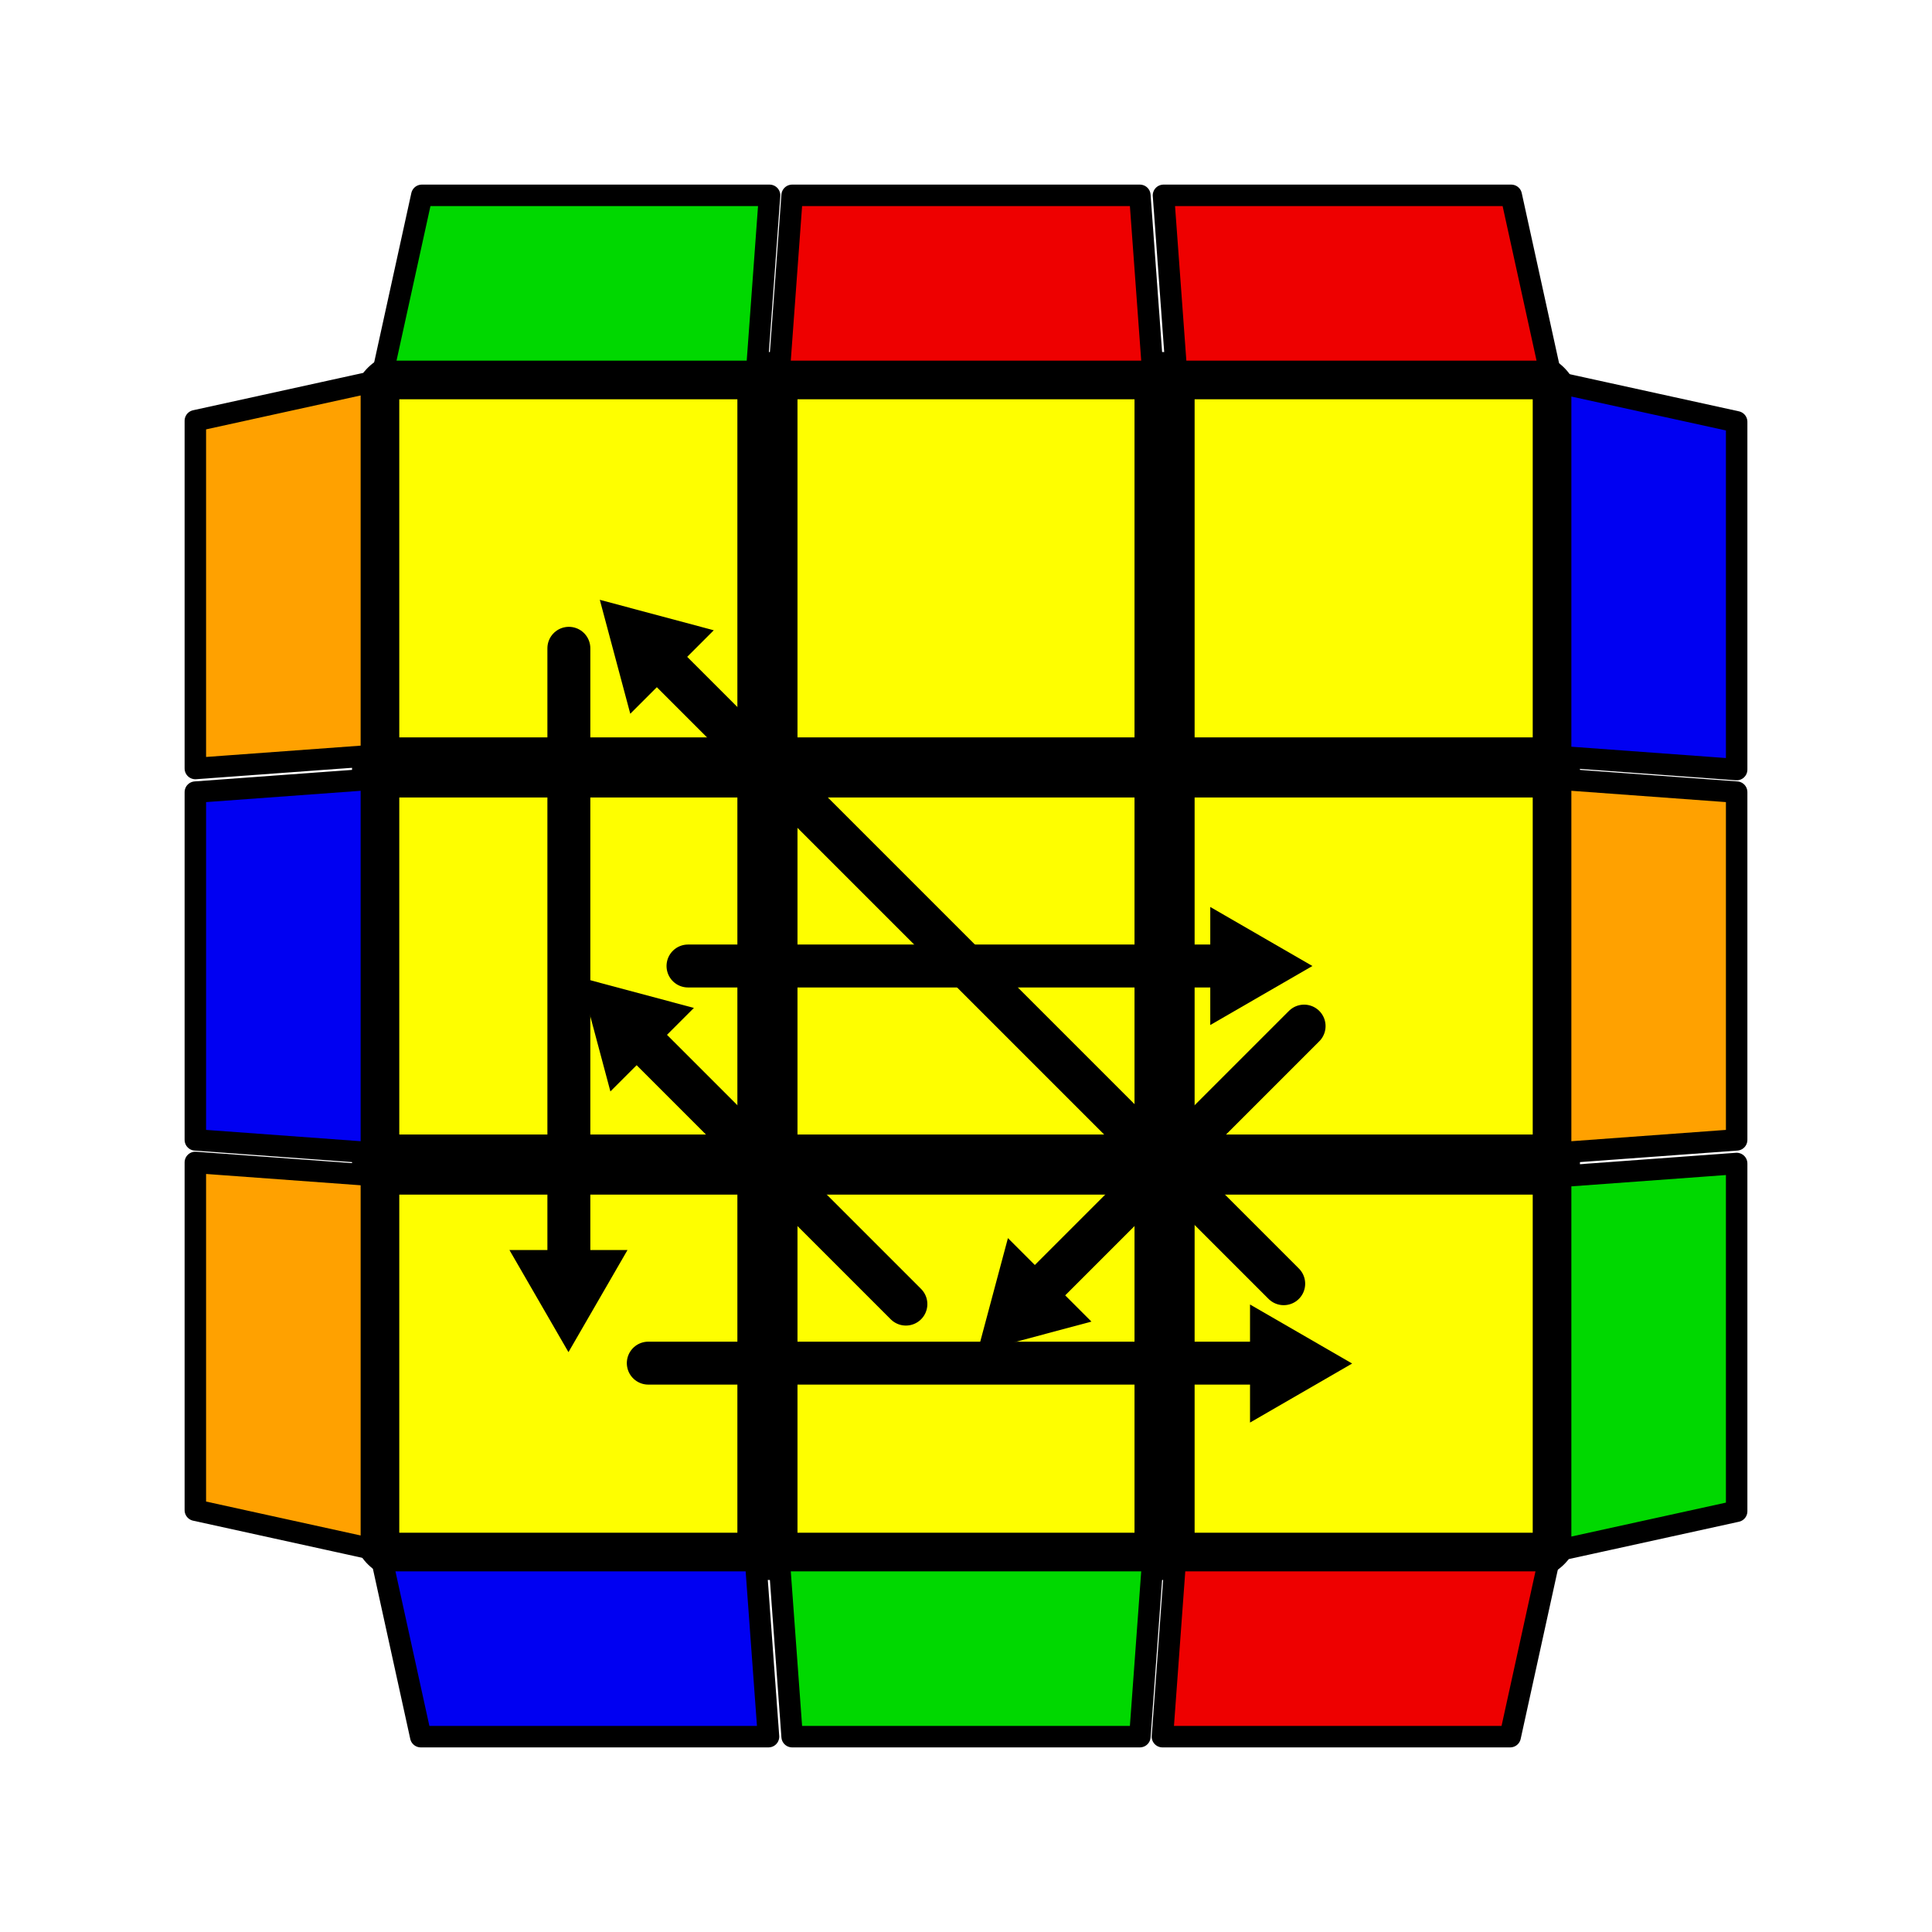
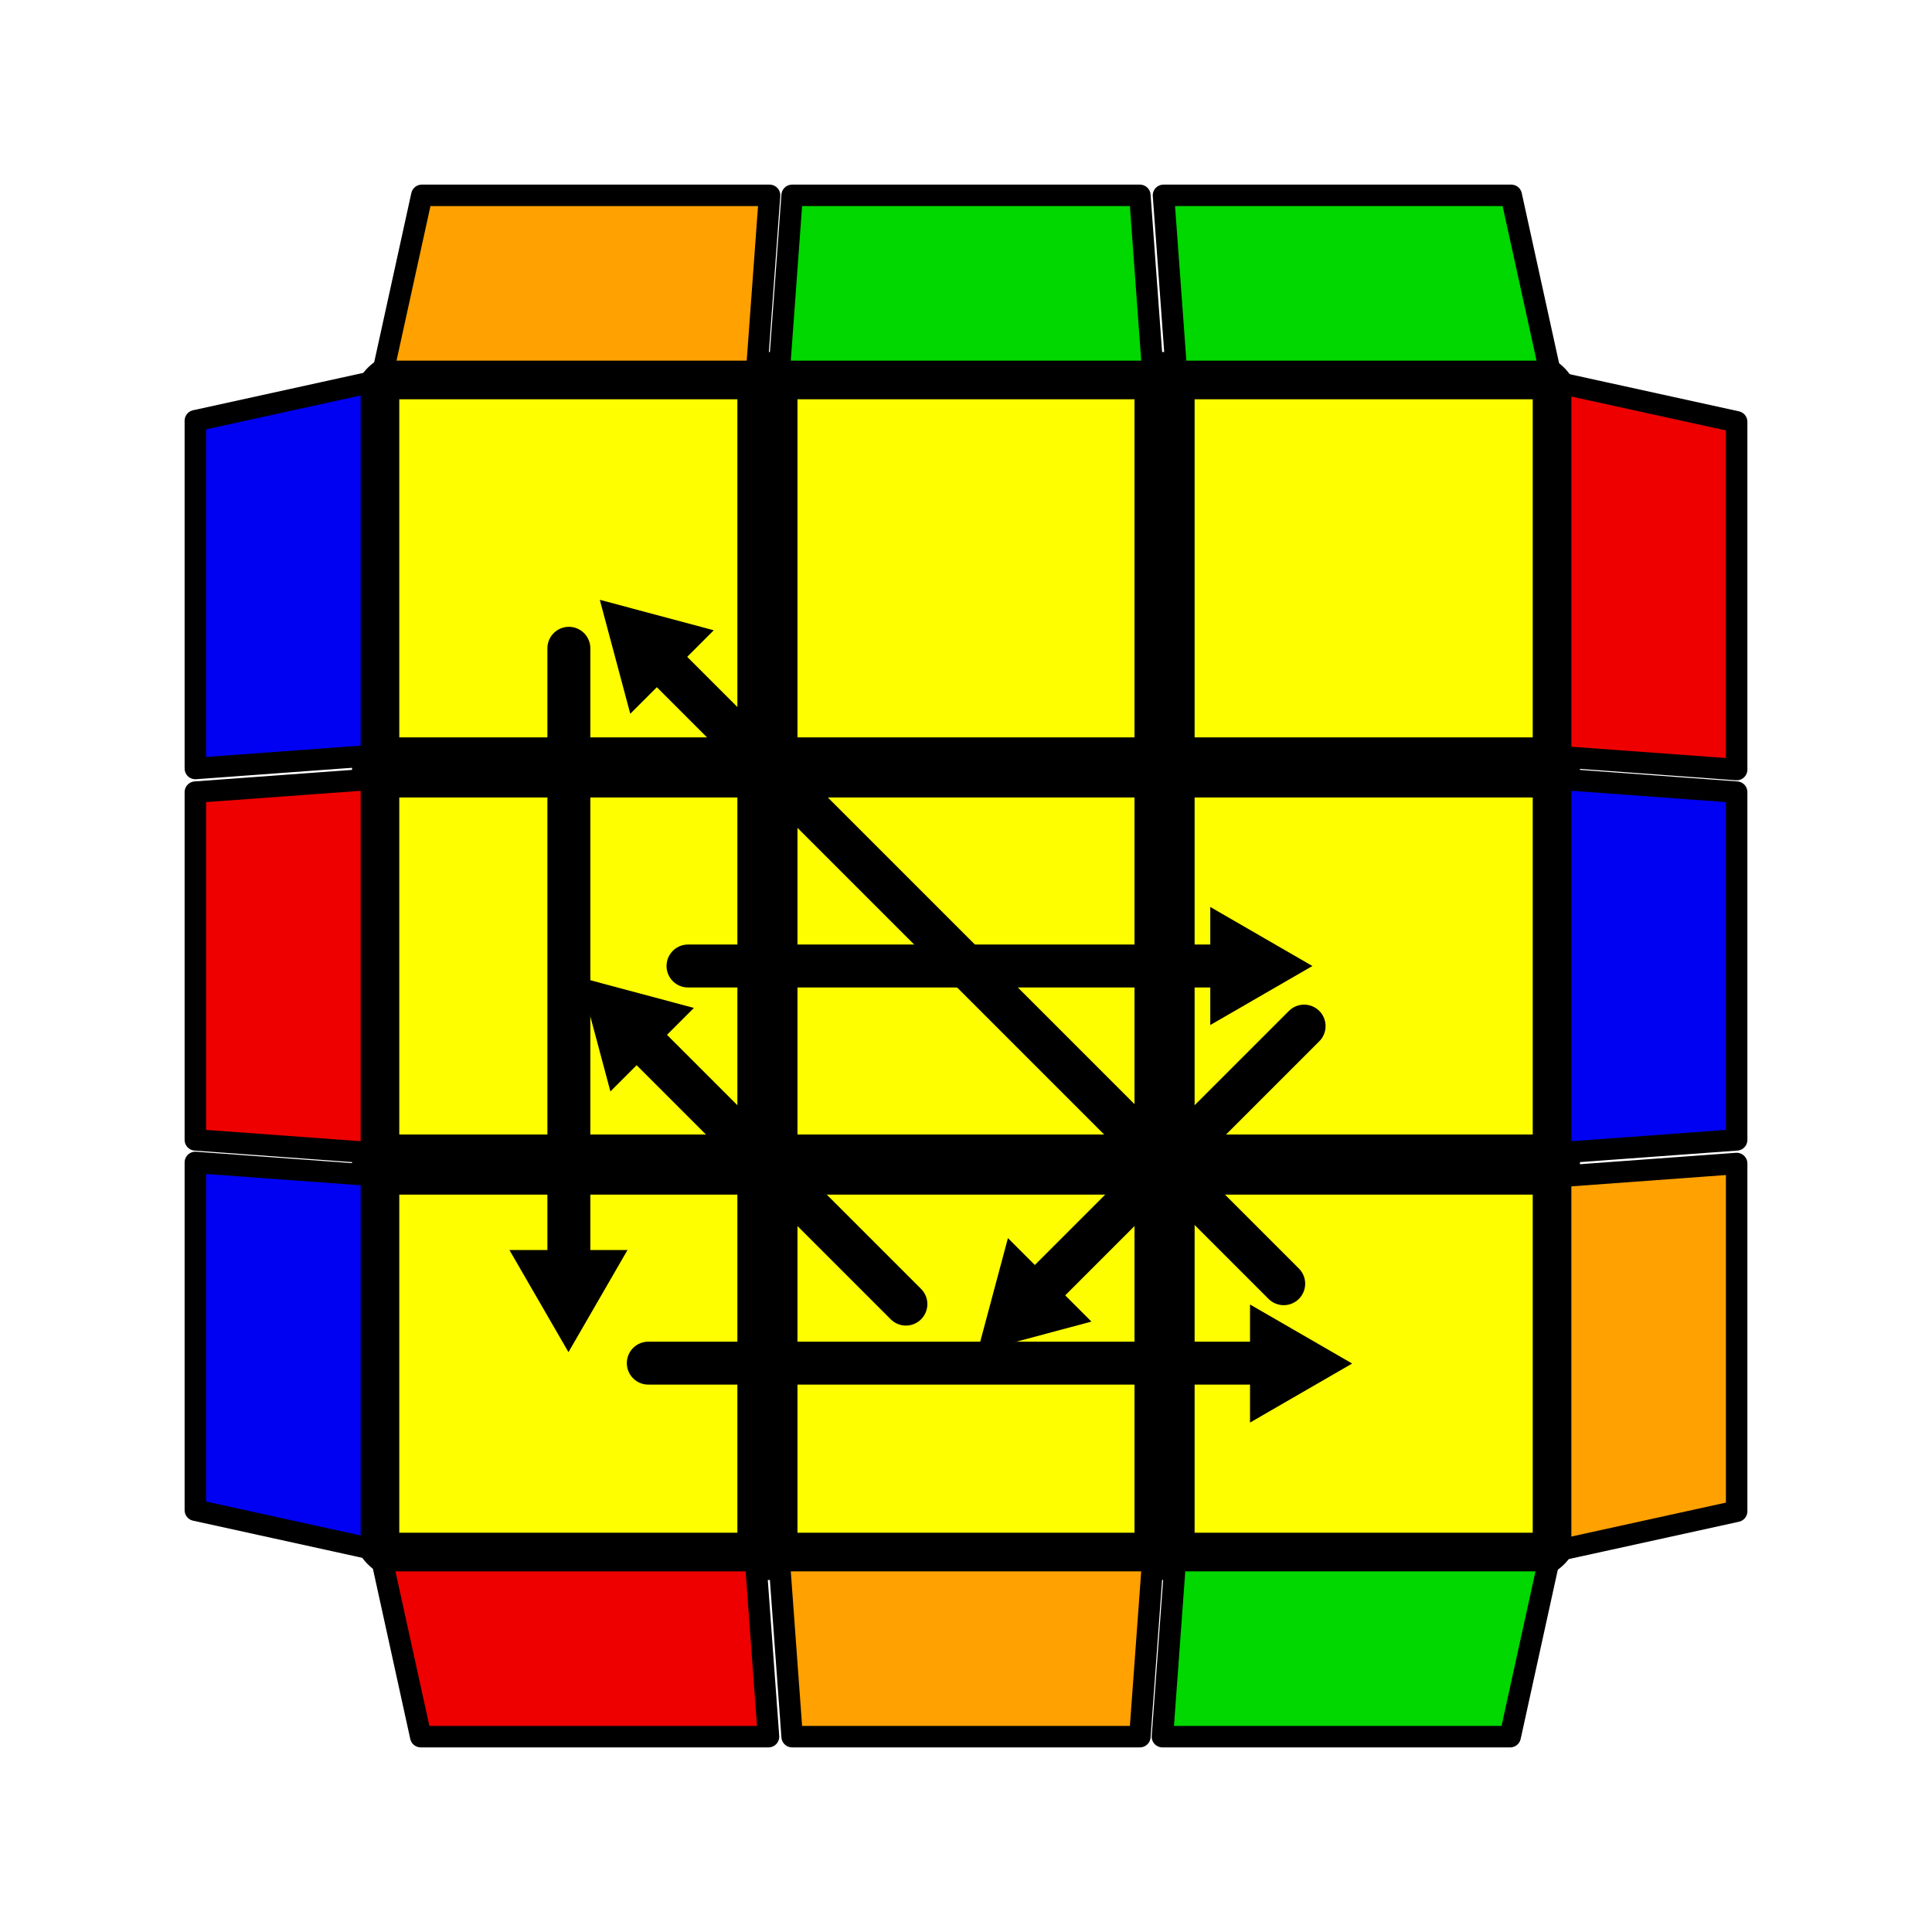
<svg xmlns="http://www.w3.org/2000/svg" version="1.1" width="128" height="128" viewBox="-0.9 -0.9 1.8 1.8">
  <rect fill="#FFFFFF" x="-0.9" y="-0.9" width="1.8" height="1.8" />
  <g style="stroke-width:0.1;stroke-linejoin:round;opacity:1">
    <polygon fill="#000000" stroke="#000000" points="-0.522,-0.522 0.522,-0.522 0.522,0.522 -0.522,0.522" />
  </g>
  <g style="opacity:1;stroke-opacity:0.5;stroke-width:0;stroke-linejoin:round">
    <polygon fill="#FEFE00" stroke="#000000" points="-0.528,-0.528 -0.213,-0.528 -0.213,-0.213 -0.528,-0.213" />
    <polygon fill="#FEFE00" stroke="#000000" points="-0.157,-0.528 0.157,-0.528 0.157,-0.213 -0.157,-0.213" />
    <polygon fill="#FEFE00" stroke="#000000" points="0.213,-0.528 0.528,-0.528 0.528,-0.213 0.213,-0.213" />
    <polygon fill="#FEFE00" stroke="#000000" points="-0.528,-0.157 -0.213,-0.157 -0.213,0.157 -0.528,0.157" />
    <polygon fill="#FEFE00" stroke="#000000" points="-0.157,-0.157 0.157,-0.157 0.157,0.157 -0.157,0.157" />
    <polygon fill="#FEFE00" stroke="#000000" points="0.213,-0.157 0.528,-0.157 0.528,0.157 0.213,0.157" />
    <polygon fill="#FEFE00" stroke="#000000" points="-0.528,0.213 -0.213,0.213 -0.213,0.528 -0.528,0.528" />
    <polygon fill="#FEFE00" stroke="#000000" points="-0.157,0.213 0.157,0.213 0.157,0.528 -0.157,0.528" />
    <polygon fill="#FEFE00" stroke="#000000" points="0.213,0.213 0.528,0.213 0.528,0.528 0.213,0.528" />
  </g>
  <g style="opacity:1;stroke-opacity:1;stroke-width:0.02;stroke-linejoin:round">
-     <polygon fill="#0000F2" stroke="#000000" points="-0.544,0.554 -0.196,0.554 -0.184,0.718 -0.508,0.718" />
-     <polygon fill="#00D800" stroke="#000000" points="-0.174,0.554 0.174,0.554 0.162,0.718 -0.162,0.718" />
-     <polygon fill="#EE0000" stroke="#000000" points="0.195,0.554 0.543,0.554 0.507,0.718 0.183,0.718" />
-     <polygon fill="#FFA100" stroke="#000000" points="-0.554,-0.544 -0.554,-0.196 -0.718,-0.184 -0.718,-0.508" />
-     <polygon fill="#0000F2" stroke="#000000" points="-0.554,-0.174 -0.554,0.174 -0.718,0.162 -0.718,-0.162" />
-     <polygon fill="#FFA100" stroke="#000000" points="-0.554,0.195 -0.554,0.543 -0.718,0.507 -0.718,0.183" />
-     <polygon fill="#EE0000" stroke="#000000" points="0.544,-0.554 0.196,-0.554 0.184,-0.718 0.508,-0.718" />
-     <polygon fill="#EE0000" stroke="#000000" points="0.174,-0.554 -0.174,-0.554 -0.162,-0.718 0.162,-0.718" />
-     <polygon fill="#00D800" stroke="#000000" points="-0.195,-0.554 -0.543,-0.554 -0.507,-0.718 -0.183,-0.718" />
-     <polygon fill="#00D800" stroke="#000000" points="0.554,0.544 0.554,0.196 0.718,0.184 0.718,0.508" />
-     <polygon fill="#FFA100" stroke="#000000" points="0.554,0.174 0.554,-0.174 0.718,-0.162 0.718,0.162" />
-     <polygon fill="#0000F2" stroke="#000000" points="0.554,-0.195 0.554,-0.543 0.718,-0.507 0.718,-0.183" />
+     <polygon fill="#EE0000" stroke="#000000" points="-0.544,0.554 -0.196,0.554 -0.184,0.718 -0.508,0.718" />
+     <polygon fill="#FFA100" stroke="#000000" points="-0.174,0.554 0.174,0.554 0.162,0.718 -0.162,0.718" />
+     <polygon fill="#00D800" stroke="#000000" points="0.195,0.554 0.543,0.554 0.507,0.718 0.183,0.718" />
+     <polygon fill="#0000F2" stroke="#000000" points="-0.554,-0.544 -0.554,-0.196 -0.718,-0.184 -0.718,-0.508" />
+     <polygon fill="#EE0000" stroke="#000000" points="-0.554,-0.174 -0.554,0.174 -0.718,0.162 -0.718,-0.162" />
+     <polygon fill="#0000F2" stroke="#000000" points="-0.554,0.195 -0.554,0.543 -0.718,0.507 -0.718,0.183" />
+     <polygon fill="#00D800" stroke="#000000" points="0.544,-0.554 0.196,-0.554 0.184,-0.718 0.508,-0.718" />
+     <polygon fill="#00D800" stroke="#000000" points="0.174,-0.554 -0.174,-0.554 -0.162,-0.718 0.162,-0.718" />
+     <polygon fill="#FFA100" stroke="#000000" points="-0.195,-0.554 -0.543,-0.554 -0.507,-0.718 -0.183,-0.718" />
+     <polygon fill="#FFA100" stroke="#000000" points="0.554,0.544 0.554,0.196 0.718,0.184 0.718,0.508" />
+     <polygon fill="#0000F2" stroke="#000000" points="0.554,0.174 0.554,-0.174 0.718,-0.162 0.718,0.162" />
+     <polygon fill="#EE0000" stroke="#000000" points="0.554,-0.195 0.554,-0.543 0.718,-0.507 0.718,-0.183" />
  </g>
  <g style="opacity:1;stroke-opacity:1;stroke-width:0.04;stroke-linecap:round">
    <path d="M -0.37,-0.296 L -0.37,0.296" style="fill:none;stroke:#000000;stroke-opacity:1" />
    <path transform=" translate(-0.3703704,0.2962963) scale(0.011) rotate(90)" d="M 5.77,0.0 L -2.88,5.0 L -2.88,-5.0 L 5.77,0.0 z" style="fill:#000000;stroke-width:0;stroke-linejoin:round" />
    <path d="M -0.296,0.37 L 0.296,0.37" style="fill:none;stroke:#000000;stroke-opacity:1" />
    <path transform=" translate(0.2962963,0.3703704) scale(0.011) rotate(0)" d="M 5.77,0.0 L -2.88,5.0 L -2.88,-5.0 L 5.77,0.0 z" style="fill:#000000;stroke-width:0;stroke-linejoin:round" />
    <path d="M 0.296,0.296 L -0.296,-0.296" style="fill:none;stroke:#000000;stroke-opacity:1" />
    <path transform=" translate(-0.2962963,-0.2962963) scale(0.011) rotate(225)" d="M 5.77,0.0 L -2.88,5.0 L -2.88,-5.0 L 5.77,0.0 z" style="fill:#000000;stroke-width:0;stroke-linejoin:round" />
    <path d="M -0.056,0.315 L -0.315,0.056" style="fill:none;stroke:#000000;stroke-opacity:1" />
    <path transform=" translate(-0.3148148,0.05555556) scale(0.011) rotate(225)" d="M 5.77,0.0 L -2.88,5.0 L -2.88,-5.0 L 5.77,0.0 z" style="fill:#000000;stroke-width:0;stroke-linejoin:round" />
    <path d="M -0.259,-4.1633363423443E-17 L 0.259,-4.1633363423443E-17" style="fill:none;stroke:#000000;stroke-opacity:1" />
    <path transform=" translate(0.2592593,-4.1633363423443E-17) scale(0.011) rotate(0)" d="M 5.77,0.0 L -2.88,5.0 L -2.88,-5.0 L 5.77,0.0 z" style="fill:#000000;stroke-width:0;stroke-linejoin:round" />
    <path d="M 0.315,0.056 L 0.056,0.315" style="fill:none;stroke:#000000;stroke-opacity:1" />
    <path transform=" translate(0.05555556,0.3148148) scale(0.011) rotate(135)" d="M 5.77,0.0 L -2.88,5.0 L -2.88,-5.0 L 5.77,0.0 z" style="fill:#000000;stroke-width:0;stroke-linejoin:round" />
  </g>
</svg>
